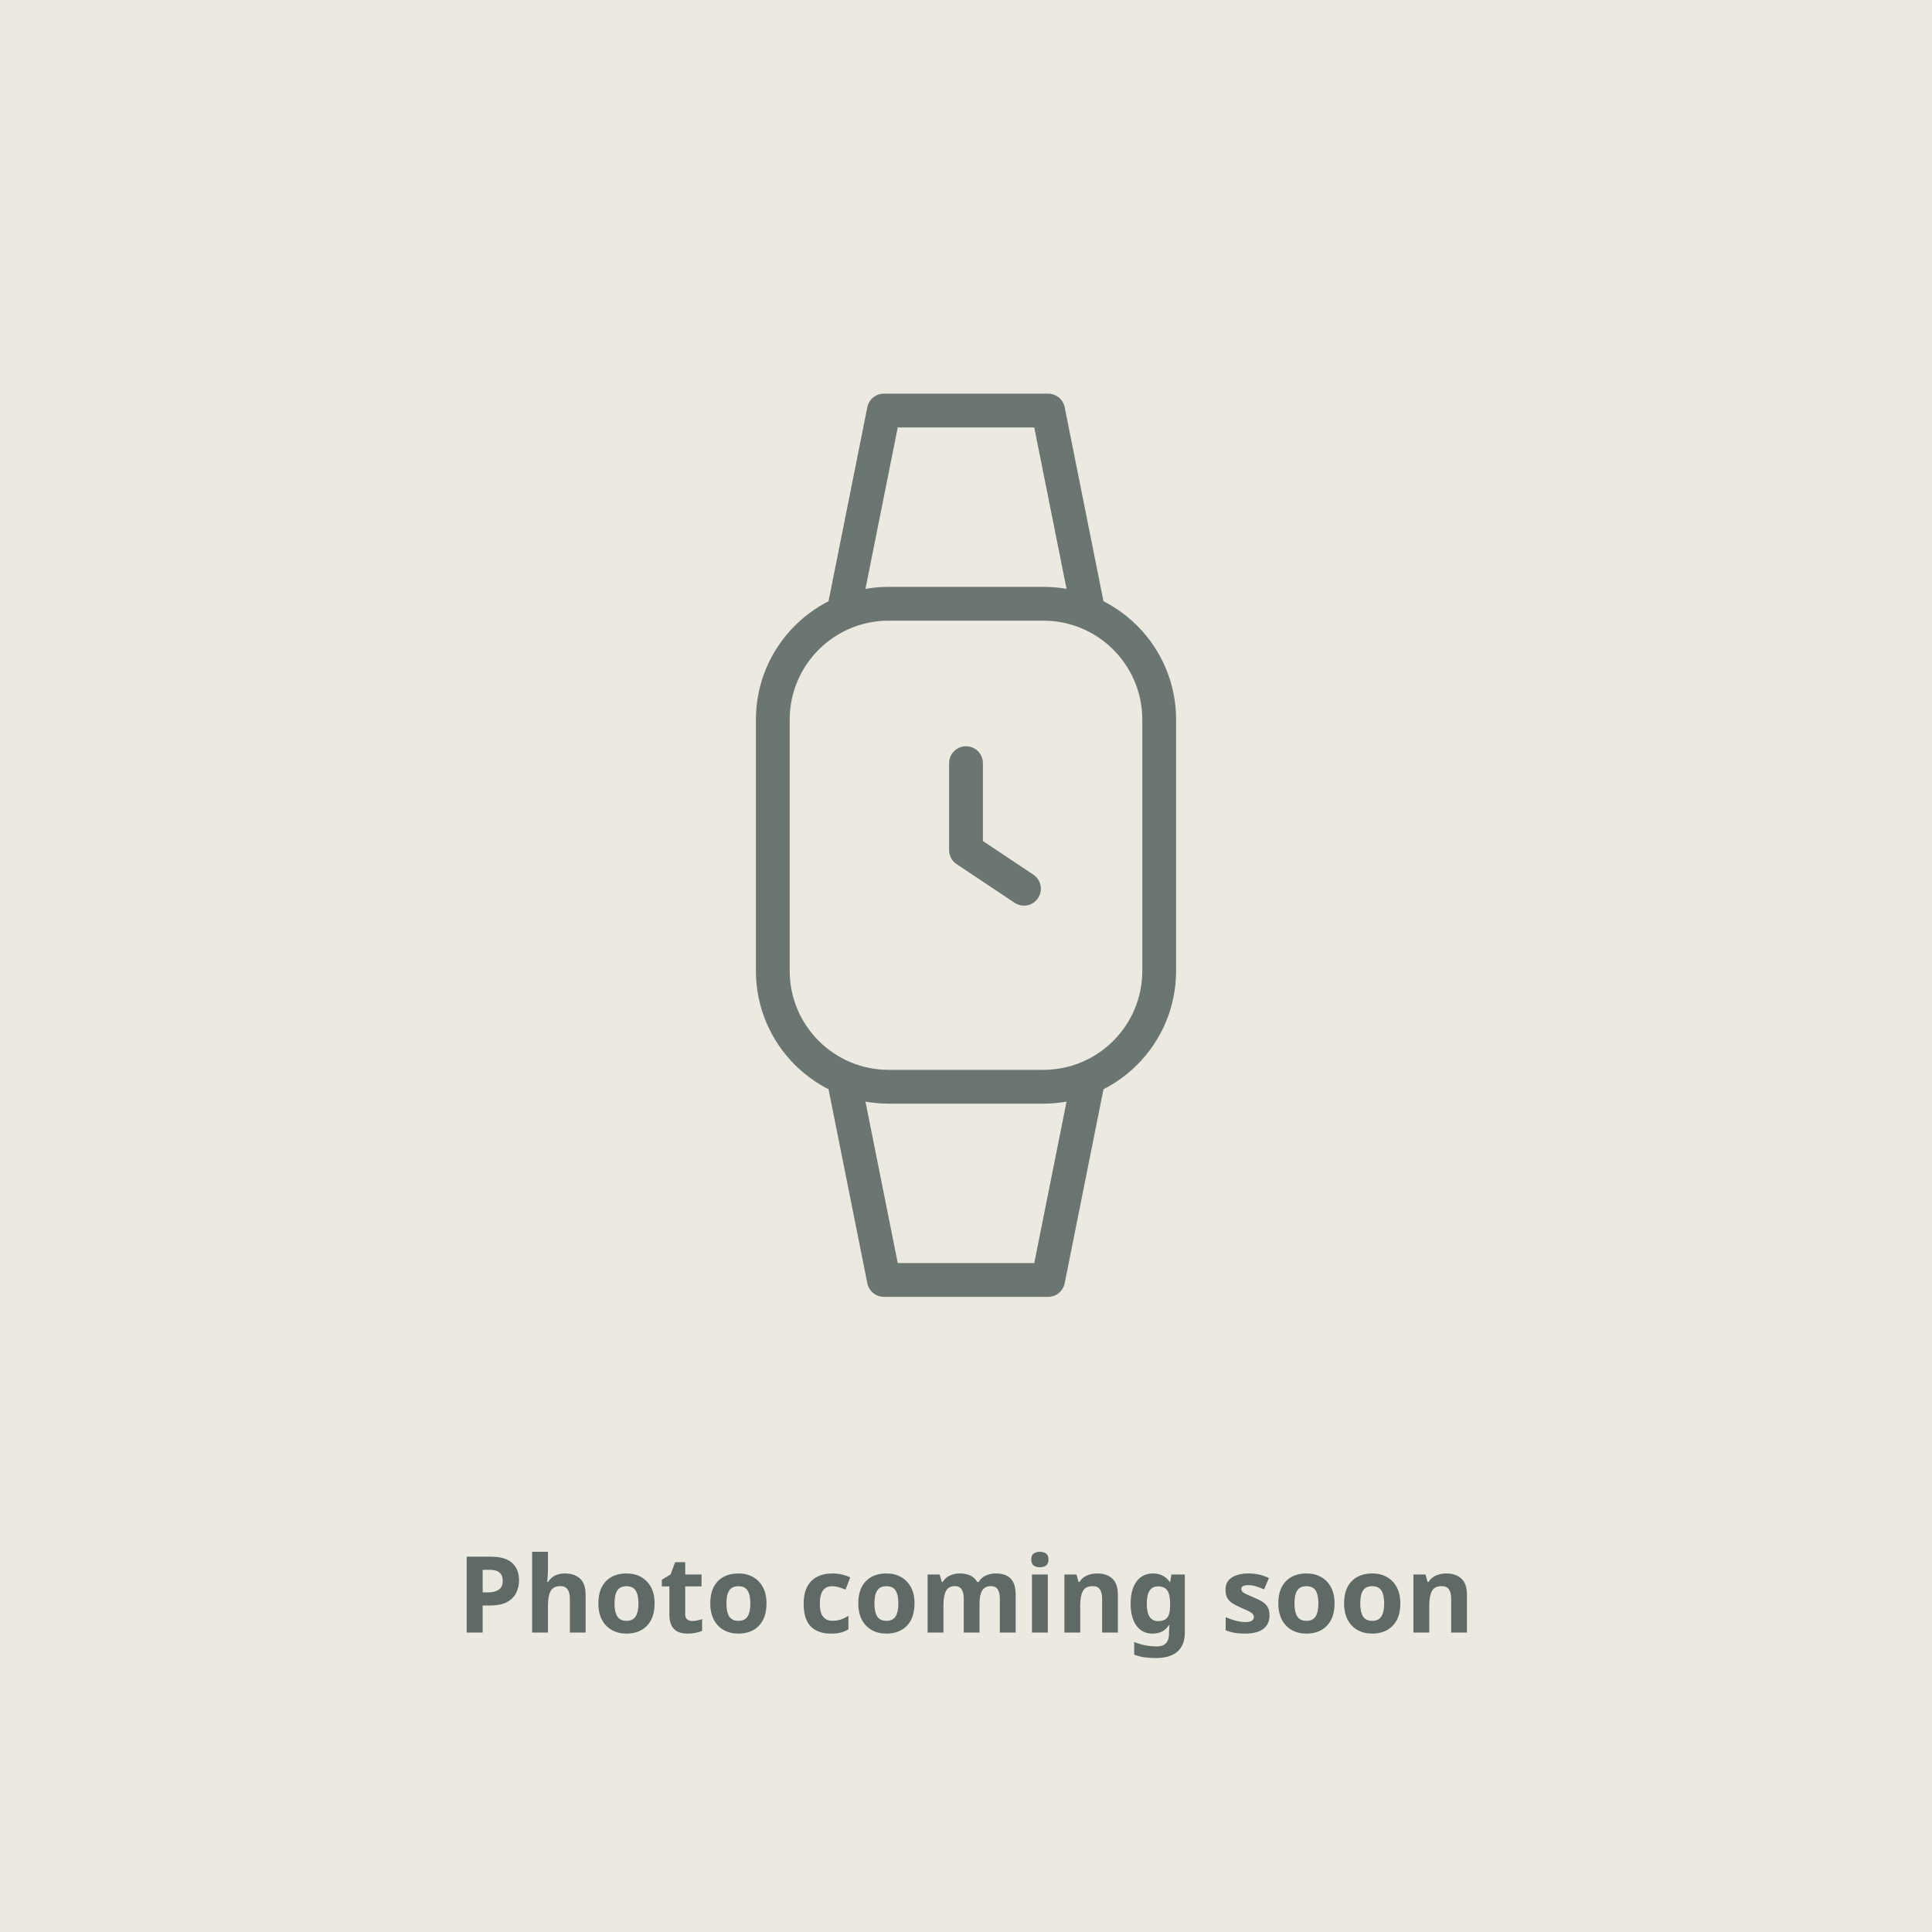
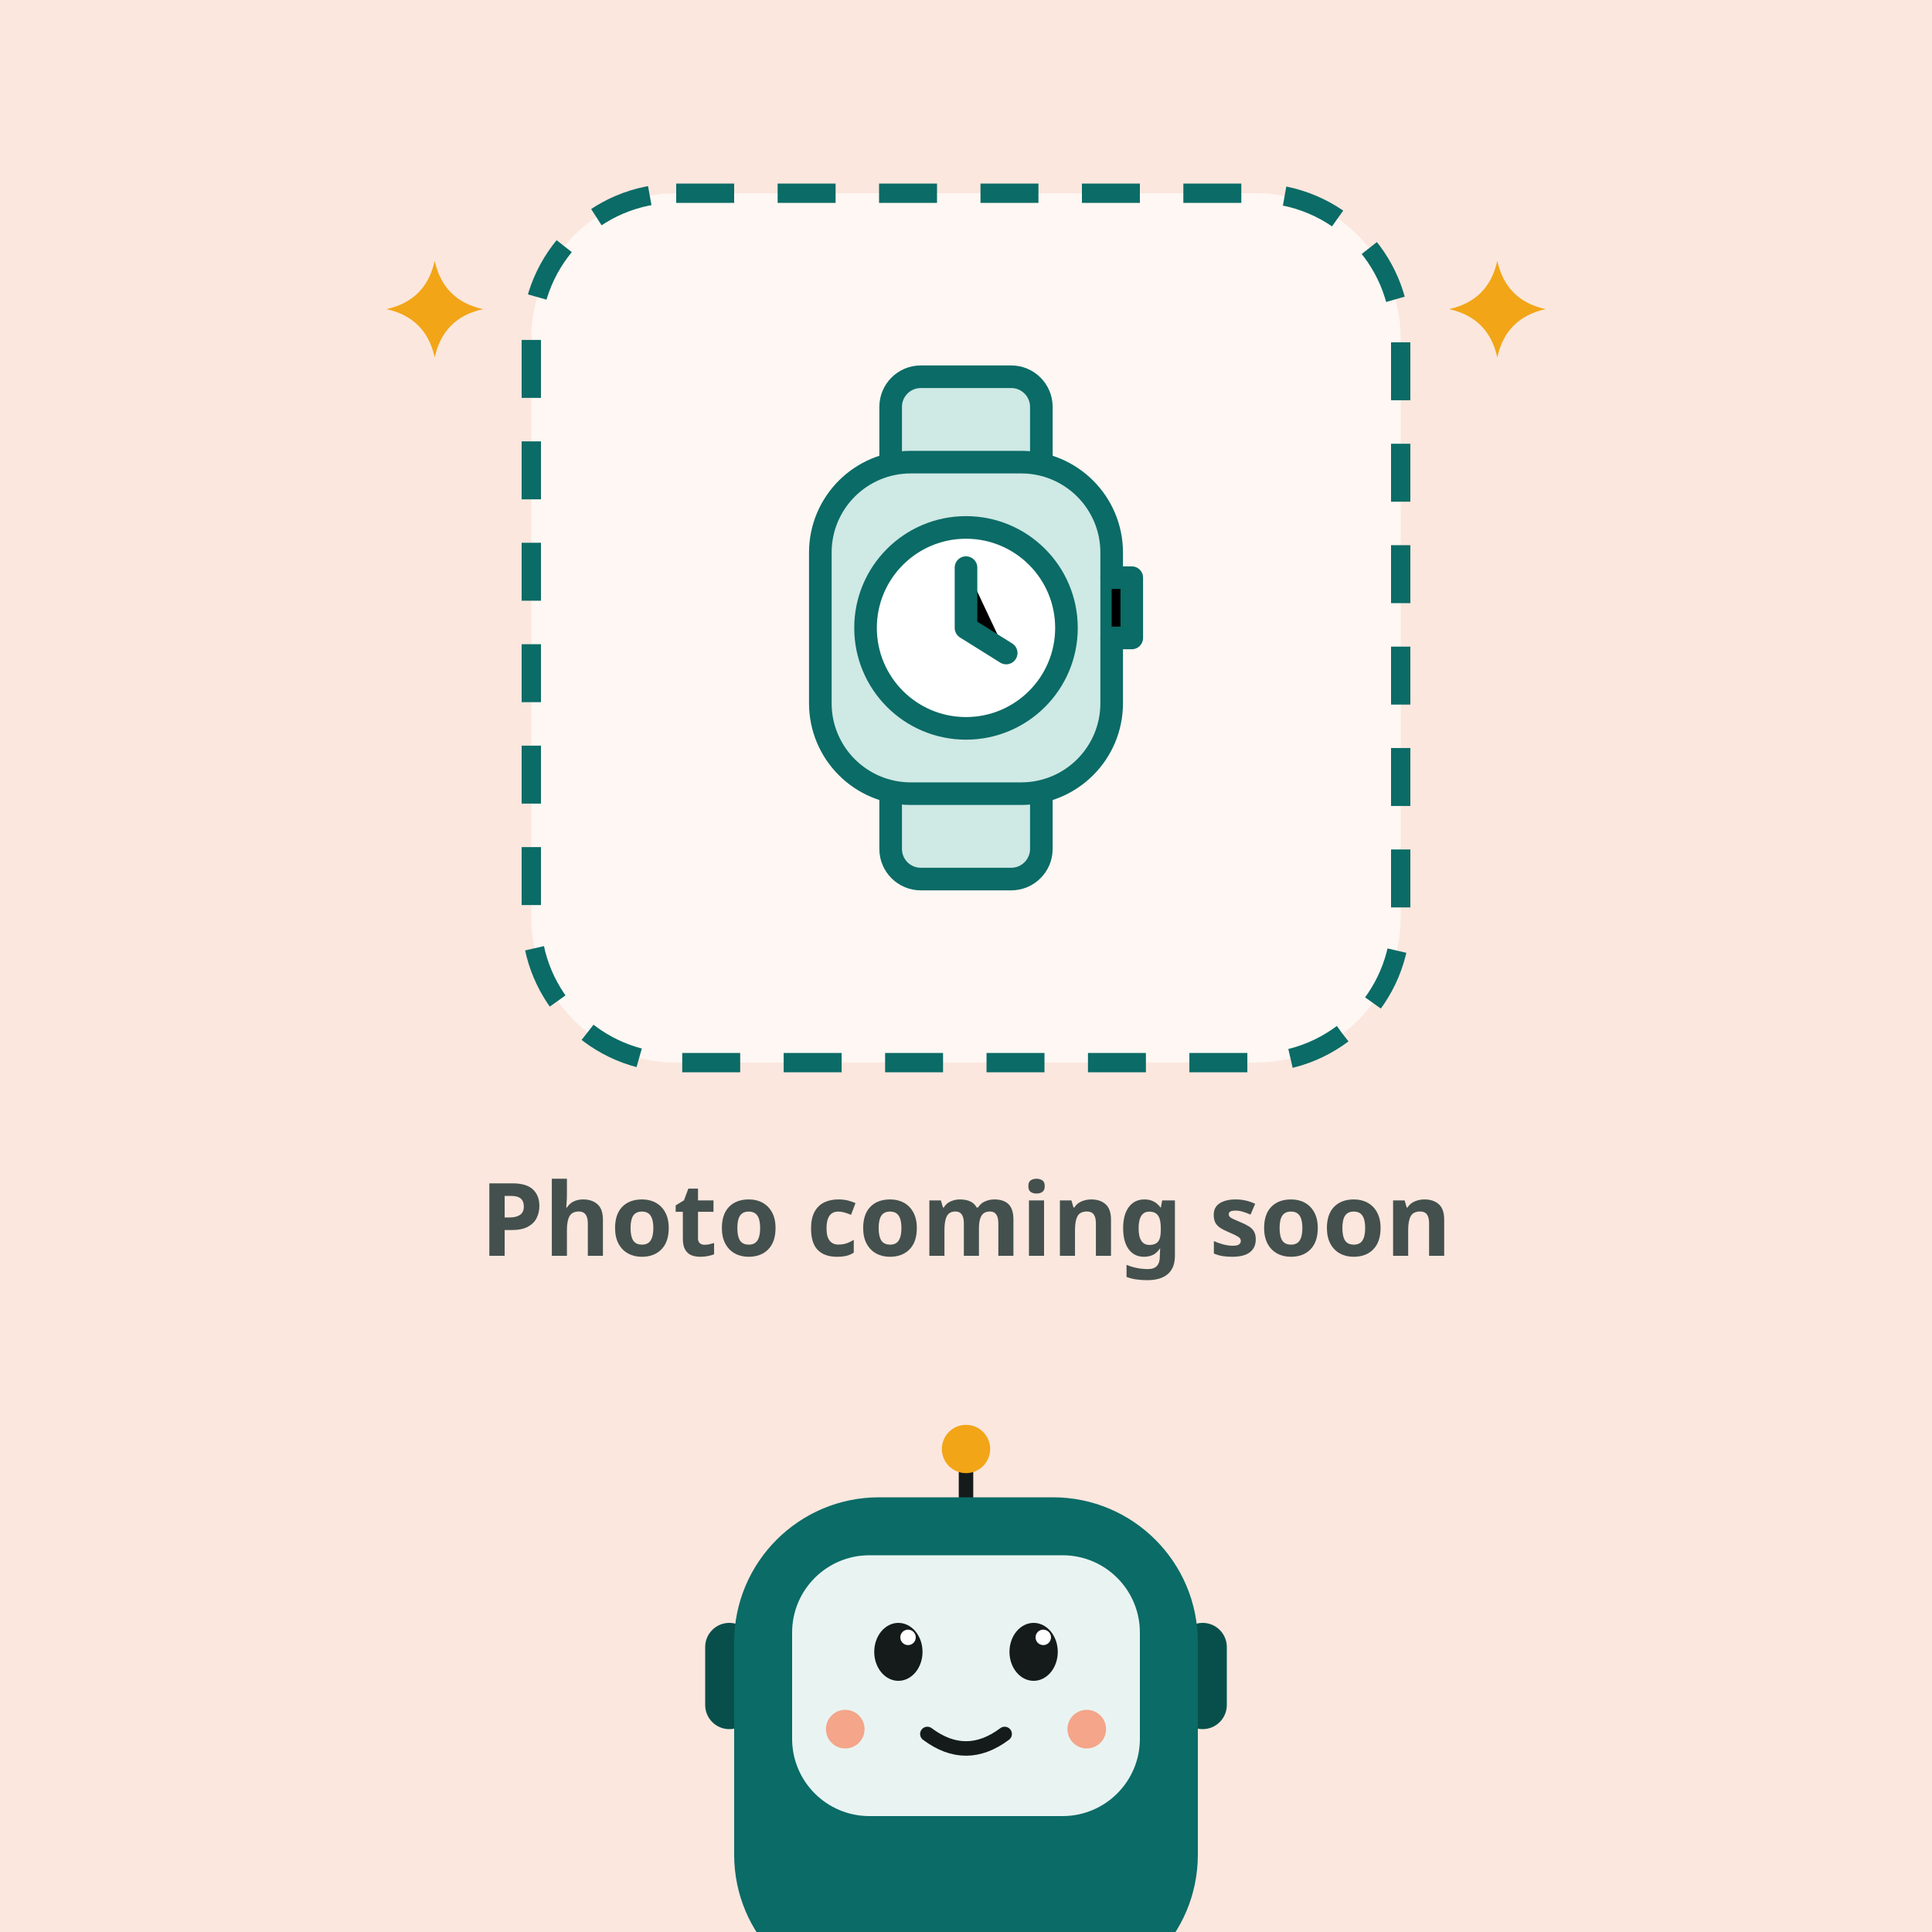
- <svg xmlns="http://www.w3.org/2000/svg" viewBox="0 0 400 400" role="img" aria-label="Wearable product photo coming soon">
-   <rect width="400" height="400" fill="#ece9e1" />
-   <g fill="none" stroke="#6b7673" stroke-width="7" stroke-linecap="round" stroke-linejoin="round">
-     <rect x="160" y="125" width="80" height="100" rx="24" />
-     <path d="M175 125l8-40h34l8 40M175 225l8 40h34l8-40" />
-     <path d="M200 158v18l12 8" />
+ <svg xmlns="http://www.w3.org/2000/svg" viewBox="0 0 400 400" role="img" aria-label="Wearable photo coming soon">
+   <rect width="400" height="400" fill="#fbe7de" />
+   <rect x="110" y="40" width="180" height="180" rx="30" fill="#ffffff" fill-opacity="0.65" stroke="#0b6b66" stroke-width="4" stroke-dasharray="12 9" />
+   <path d="M90 54q1.8 8.2 10 10q-8.2 1.8-10 10q-1.8-8.2-10-10q8.2-1.8 10-10z" fill="#f2a516" />
+   <path d="M310 54q1.8 8.2 10 10q-8.2 1.8-10 10q-1.8-8.2-10-10q8.2-1.8 10-10z" fill="#f2a516" />
+   <g transform="translate(200 130) scale(0.52) translate(-200 -170)" stroke="#0b6b66" stroke-width="9" stroke-linecap="round" stroke-linejoin="round">
+     <rect x="170" y="70" width="60" height="44" rx="12" fill="#cfe9e5" />
+     <rect x="170" y="226" width="60" height="44" rx="12" fill="#cfe9e5" />
+     <rect x="142" y="104" width="116" height="132" rx="36" fill="#cfe9e5" />
+     <circle cx="200" cy="170" r="40" fill="#ffffff" />
+     <path d="M200 146v24l16 10" />
+     <path d="M258 150h8v24h-8" />
  </g>
-   <text x="200" y="338" text-anchor="middle" font-family="system-ui,sans-serif" font-size="22" font-weight="600" fill="#5f6a67">Photo coming soon</text>
+   <text x="200" y="260" text-anchor="middle" font-family="'Be Vietnam Pro', system-ui, sans-serif" font-size="21" font-weight="700" fill="#44504d">Photo coming soon</text>
+   <g transform="translate(152 296)">
+     <line x1="48" y1="14" x2="48" y2="4" stroke="#151b1a" stroke-width="3" stroke-linecap="round" />
+     <circle cx="48" cy="4" r="5" fill="#f2a516" />
+     <rect x="-6" y="40" width="10" height="22" rx="5" fill="#084f4b" />
+     <rect x="92" y="40" width="10" height="22" rx="5" fill="#084f4b" />
+     <rect x="0" y="14" width="96" height="104" rx="30" fill="#0b6b66" />
+     <rect x="12" y="26" width="72" height="54" rx="16" fill="#e9f4f2" />
+     <ellipse cx="34" cy="46" rx="5" ry="6" fill="#151b1a" />
+     <ellipse cx="62" cy="46" rx="5" ry="6" fill="#151b1a" />
+     <circle cx="36" cy="43" r="1.6" fill="#ffffff" />
+     <circle cx="64" cy="43" r="1.6" fill="#ffffff" />
+     <circle cx="23" cy="62" r="4" fill="#f4a58a" />
+     <circle cx="73" cy="62" r="4" fill="#f4a58a" />
+     <path d="M40 63q8 6 16 0" fill="none" stroke="#151b1a" stroke-width="3" stroke-linecap="round" />
+   </g>
</svg>
